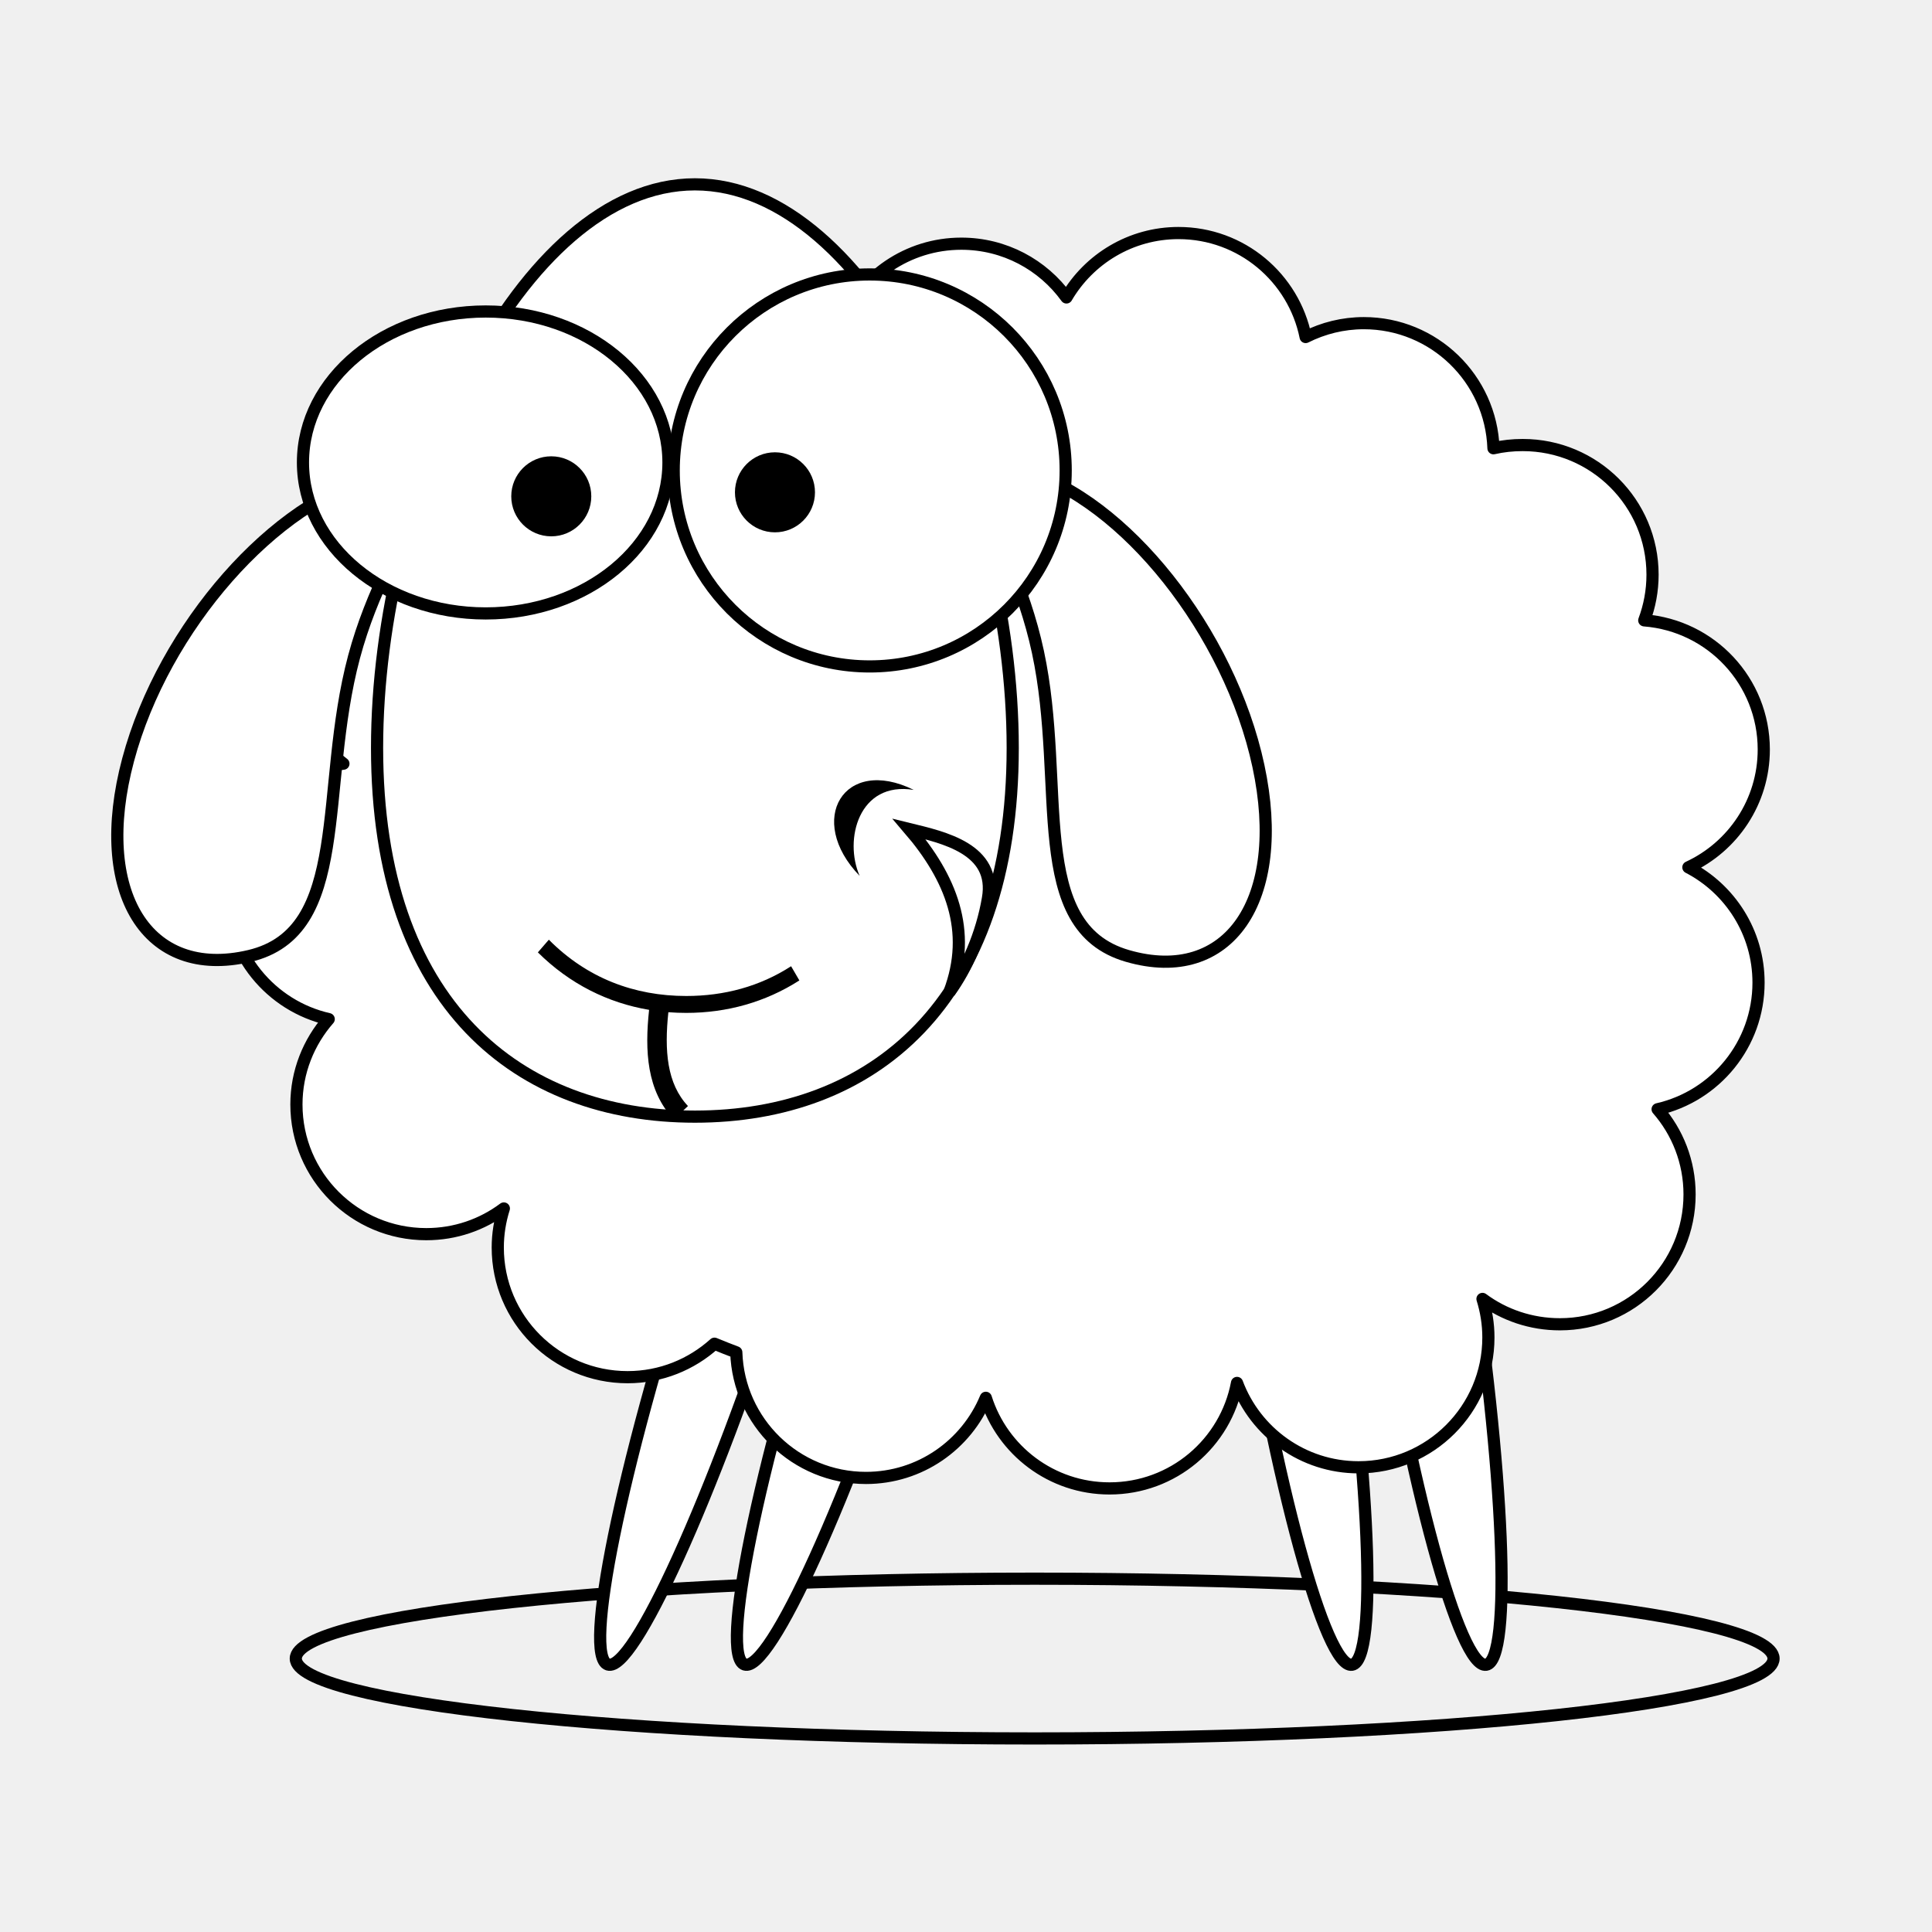
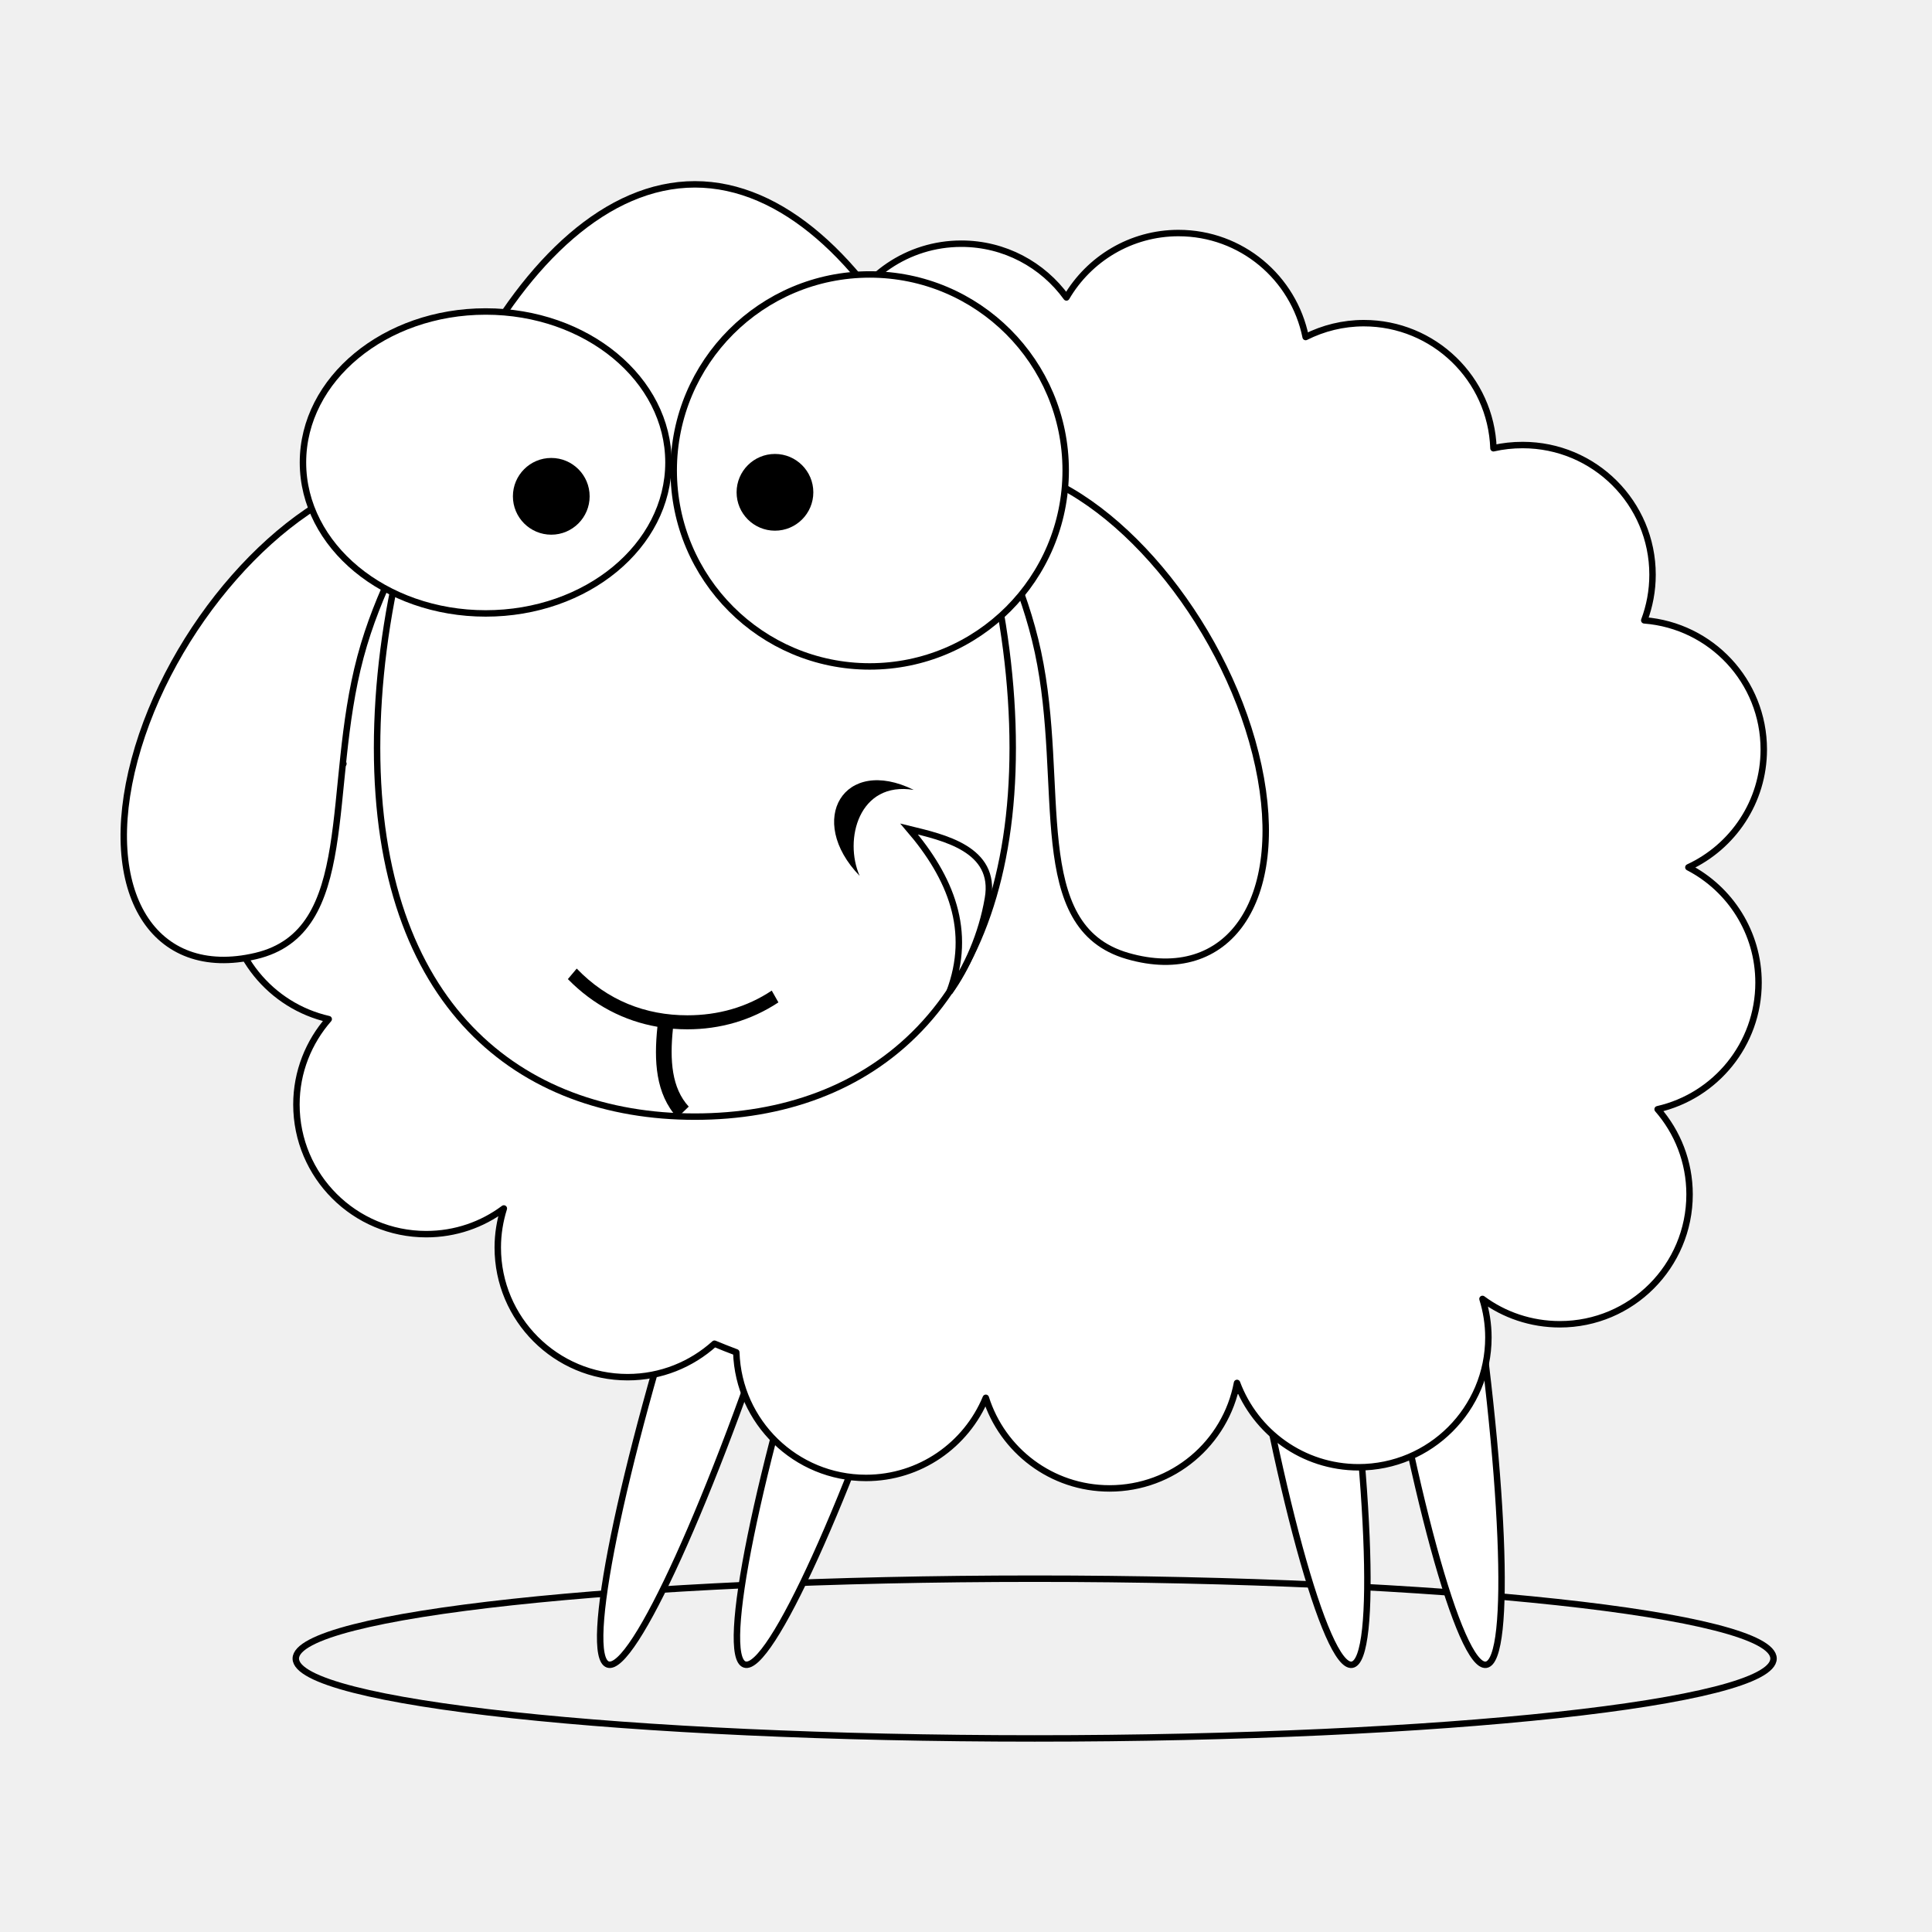
<svg xmlns="http://www.w3.org/2000/svg" id="svg3511" viewBox="0 0 600 600" version="1.1" width="600" height="600">
  <defs id="defs4228" />
  <g id="layer1" transform="translate(-210.37,30.96999)">
-     <ellipse ry="24.807" rx="229.463" cy="484.111" cx="531.695" style="fill:none;stroke:#000000;stroke-width:3.78;stroke-miterlimit:4;stroke-dasharray:none;stroke-opacity:1" id="path4400" />
-     <ellipse ry="131.476" rx="14.884" cy="207.652" cx="529.603" transform="rotate(17.96712)" style="fill:#ffffff;stroke:#000000;stroke-width:3.78;stroke-linecap:round;stroke-linejoin:round;stroke-miterlimit:4;stroke-dasharray:none" id="path4375" />
-     <ellipse ry="131.476" rx="14.884" cy="194.551" cx="570.003" transform="rotate(17.96712)" style="fill:#ffffff;stroke:#000000;stroke-width:3.78;stroke-linecap:round;stroke-linejoin:round;stroke-miterlimit:4;stroke-dasharray:none" id="path4377" />
-     <ellipse ry="131.476" rx="14.884" cy="445.566" cx="548.135" transform="rotate(-8.832718)" style="fill:#ffffff;stroke:#000000;stroke-width:3.78;stroke-linecap:round;stroke-linejoin:round;stroke-miterlimit:4;stroke-dasharray:none" id="path4379" />
-     <ellipse ry="131.476" rx="14.884" cy="451.963" cx="589.305" transform="rotate(-8.832718)" style="fill:#ffffff;stroke:#000000;stroke-width:3.78;stroke-linecap:round;stroke-linejoin:round;stroke-miterlimit:4;stroke-dasharray:none" id="path4381" />
-     <path style="fill:#ffffff;stroke:#000000;stroke-width:3.78;stroke-linecap:round;stroke-linejoin:round;stroke-miterlimit:4;stroke-dasharray:none" d="m 576.373,41.403 c -14.845,0 -27.814,8.054 -34.808,20.002 -7.322,-10.123 -19.208,-16.695 -32.656,-16.695 -16.695,0 -31,10.157 -37.118,24.622 -7.218,-10.877 -19.621,-18.06 -33.652,-18.06 -21.38,0 -38.815,16.656 -40.163,37.696 -5.672,-3.047 -12.169,-4.778 -19.058,-4.778 -22.259,0 -40.268,18.062 -40.268,40.32 0,3.128 0.323,6.159 0.998,9.083 -21.585,0.766 -38.85,18.495 -38.85,40.268 0,13.242 6.362,24.994 16.223,32.34 -20.219,2.164 -35.962,19.211 -35.962,40.005 0,19.196 13.426,35.265 31.396,39.323 -6.204,7.089 -10.028,16.352 -10.028,26.512 0,22.259 18.062,40.268 40.32,40.268 9.043,0 17.373,-2.951 24.098,-7.98 -1.209,3.832 -1.89,7.896 -1.89,12.128 0,22.259 18.062,40.268 40.32,40.268 10.386,0 19.839,-3.956 26.984,-10.395 2.234,0.926 4.489,1.823 6.772,2.678 0.704,21.644 18.455,39.008 40.268,39.008 16.794,0 31.166,-10.282 37.223,-24.884 5.152,16.325 20.402,28.14 38.43,28.14 19.697,0 36.07,-14.086 39.585,-32.76 5.722,15.294 20.458,26.198 37.748,26.198 22.26,0 40.32,-18.062 40.32,-40.32 0,-4.174 -0.66,-8.184 -1.837,-11.97 6.704,4.976 15.055,7.875 24.044,7.875 22.259,0 40.268,-18.062 40.268,-40.32 0,-10.139 -3.742,-19.377 -9.923,-26.46 17.944,-4.076 31.342,-20.145 31.342,-39.323 0,-15.58 -8.85,-29.098 -21.788,-35.805 13.815,-6.392 23.416,-20.37 23.416,-36.593 0,-21.188 -16.346,-38.489 -37.118,-40.11 1.656,-4.408 2.572,-9.188 2.572,-14.175 0,-22.259 -18.062,-40.268 -40.32,-40.268 -3.128,0 -6.159,0.323 -9.083,0.998 -0.766,-21.585 -18.495,-38.85 -40.268,-38.85 -6.495,0 -12.626,1.576 -18.06,4.305 C 612.131,55.277 595.883,41.405 576.37,41.405 Z" id="path3563" />
-     <g transform="matrix(1.680019,0,0,1.680019,-0.4453614,-549.5972)" id="g4390" style="stroke-width:2.25;stroke-miterlimit:4;stroke-dasharray:none">
-       <path d="m 358.11,450.31 c 5.311,24.786 -5.519,40.505 -24.189,35.11 -18.67,-5.395 -11.257,-31.396 -16.567,-56.182 -5.311,-24.786 -21.333,-38.971 -2.663,-33.576 18.67,5.395 38.11,29.862 43.42,54.648 z" style="fill:#ffffff;stroke:#000000;stroke-width:2.25;stroke-linecap:round;stroke-linejoin:round;stroke-miterlimit:4;stroke-dasharray:none" id="path4385" />
-       <path style="fill:#ffffff;stroke:#000000;stroke-width:2.25;stroke-linecap:round;stroke-linejoin:round;stroke-miterlimit:4;stroke-dasharray:none" d="m 149.17,449.15 c -6.543,24.49 3.488,40.731 22.404,36.276 18.916,-4.455 12.812,-30.794 19.355,-55.283 6.543,-24.49 23.255,-37.856 4.339,-33.401 -18.916,4.455 -39.555,27.919 -46.098,52.409 z" id="path4388" />
-       <path d="m 312.69,446.95 c 0,47.59 -26.304,68.169 -58.752,68.169 -32.448,0 -58.752,-20.579 -58.752,-68.169 0,-47.59 26.304,-104.17 58.752,-104.17 32.448,0 58.752,56.579 58.752,104.17 z" style="fill:#ffffff;stroke:#000000;stroke-width:2.25;stroke-linecap:round;stroke-linejoin:round;stroke-miterlimit:4;stroke-dasharray:none" id="path3568" />
-       <ellipse ry="27.907" rx="33.782" cy="714.051" cx="61.2" transform="translate(154.07,-319.86)" style="fill:#ffffff;stroke:#000000;stroke-width:2.25;stroke-linecap:round;stroke-linejoin:round;stroke-miterlimit:4;stroke-dasharray:none" id="path3571" />
-       <circle r="36.23" cy="708.666" cx="143.941" transform="translate(142.31,-313)" style="fill:#ffffff;stroke:#000000;stroke-width:2.25;stroke-linecap:round;stroke-linejoin:round;stroke-miterlimit:4;stroke-dasharray:none" id="path3573" />
-       <path d="m 226.94,482.41 c 7.07,7.123 15.818,10.406 25.406,10.406 7.022,0 13.593,-1.764 19.375,-5.5 l 1.531,2.625 c -6.277,4.02 -13.402,6 -20.906,6 -1.111,0 -2.218,-0.039 -3.312,-0.125 -0.753,7.104 -0.277,13.206 3.625,17.344 l -2.625,2.469 c -5.004,-5.307 -5.382,-12.673 -4.562,-20.25 -7.621,-1.288 -14.673,-4.788 -20.562,-10.625 0.676,-0.788 1.358,-1.563 2.031,-2.344 z" style="color:#000000;text-indent:0;text-transform:none;fill:#000000;stroke-width:2.25;stroke-miterlimit:4;stroke-dasharray:none" id="path3575" />
-       <path d="m 233.886,400.45 c 0,3.588 -2.909,6.497 -6.497,6.497 -3.588,0 -6.497,-2.909 -6.497,-6.497 0,-3.588 2.909,-6.497 6.497,-6.497 3.588,0 6.497,2.909 6.497,6.497 z" style="fill:#000000;stroke:#000000;stroke-width:1.8;stroke-linecap:round;stroke-linejoin:round;stroke-miterlimit:4;stroke-dasharray:none" id="path4370" />
-       <path d="m 275.236,399.71 c 0,3.588 -2.909,6.497 -6.497,6.497 -3.588,0 -6.497,-2.909 -6.497,-6.497 0,-3.588 2.909,-6.497 6.497,-6.497 3.588,0 6.497,2.909 6.497,6.497 z" style="fill:#000000;stroke:#000000;stroke-width:1.8;stroke-linecap:round;stroke-linejoin:round;stroke-miterlimit:4;stroke-dasharray:none" id="path4373" />
+     <ellipse ry="24.807" rx="229.463" cy="484.111" cx="531.695" style="fill:none;stroke:#000000;stroke-width:2;stroke-miterlimit:4;stroke-dasharray:none;stroke-opacity:1" id="path4400" />
+     <ellipse ry="131.476" rx="14.884" cy="207.652" cx="529.603" transform="rotate(17.96712)" style="fill:#ffffff;stroke:#000000;stroke-width:2;stroke-linecap:round;stroke-linejoin:round;stroke-miterlimit:4;stroke-dasharray:none" id="path4375" />
+     <ellipse ry="131.476" rx="14.884" cy="194.551" cx="570.003" transform="rotate(17.96712)" style="fill:#ffffff;stroke:#000000;stroke-width:2;stroke-linecap:round;stroke-linejoin:round;stroke-miterlimit:4;stroke-dasharray:none" id="path4377" />
+     <ellipse ry="131.476" rx="14.884" cy="445.566" cx="548.135" transform="rotate(-8.832718)" style="fill:#ffffff;stroke:#000000;stroke-width:2;stroke-linecap:round;stroke-linejoin:round;stroke-miterlimit:4;stroke-dasharray:none" id="path4379" />
+     <ellipse ry="131.476" rx="14.884" cy="451.963" cx="589.305" transform="rotate(-8.832718)" style="fill:#ffffff;stroke:#000000;stroke-width:2;stroke-linecap:round;stroke-linejoin:round;stroke-miterlimit:4;stroke-dasharray:none" id="path4381" />
+     <path style="fill:#ffffff;stroke:#000000;stroke-width:2;stroke-linecap:round;stroke-linejoin:round;stroke-miterlimit:4;stroke-dasharray:none" d="m 576.373,41.403 c -14.845,0 -27.814,8.054 -34.808,20.002 -7.322,-10.123 -19.208,-16.695 -32.656,-16.695 -16.695,0 -31,10.157 -37.118,24.622 -7.218,-10.877 -19.621,-18.06 -33.652,-18.06 -21.38,0 -38.815,16.656 -40.163,37.696 -5.672,-3.047 -12.169,-4.778 -19.058,-4.778 -22.259,0 -40.268,18.062 -40.268,40.32 0,3.128 0.323,6.159 0.998,9.083 -21.585,0.766 -38.85,18.495 -38.85,40.268 0,13.242 6.362,24.994 16.223,32.34 -20.219,2.164 -35.962,19.211 -35.962,40.005 0,19.196 13.426,35.265 31.396,39.323 -6.204,7.089 -10.028,16.352 -10.028,26.512 0,22.259 18.062,40.268 40.32,40.268 9.043,0 17.373,-2.951 24.098,-7.98 -1.209,3.832 -1.89,7.896 -1.89,12.128 0,22.259 18.062,40.268 40.32,40.268 10.386,0 19.839,-3.956 26.984,-10.395 2.234,0.926 4.489,1.823 6.772,2.678 0.704,21.644 18.455,39.008 40.268,39.008 16.794,0 31.166,-10.282 37.223,-24.884 5.152,16.325 20.402,28.14 38.43,28.14 19.697,0 36.07,-14.086 39.585,-32.76 5.722,15.294 20.458,26.198 37.748,26.198 22.26,0 40.32,-18.062 40.32,-40.32 0,-4.174 -0.66,-8.184 -1.837,-11.97 6.704,4.976 15.055,7.875 24.044,7.875 22.259,0 40.268,-18.062 40.268,-40.32 0,-10.139 -3.742,-19.377 -9.923,-26.46 17.944,-4.076 31.342,-20.145 31.342,-39.323 0,-15.58 -8.85,-29.098 -21.788,-35.805 13.815,-6.392 23.416,-20.37 23.416,-36.593 0,-21.188 -16.346,-38.489 -37.118,-40.11 1.656,-4.408 2.572,-9.188 2.572,-14.175 0,-22.259 -18.062,-40.268 -40.32,-40.268 -3.128,0 -6.159,0.323 -9.083,0.998 -0.766,-21.585 -18.495,-38.85 -40.268,-38.85 -6.495,0 -12.626,1.576 -18.06,4.305 C 612.131,55.277 595.883,41.405 576.37,41.405 Z" id="path3563" />
+     <g transform="matrix(1.680019,0,0,1.680019,-0.4453614,-549.5972)" id="g4390" style="stroke-width:1.19;stroke-miterlimit:4;stroke-dasharray:none">
+       <path d="m 358.11,450.31 c 5.311,24.786 -5.519,40.505 -24.189,35.11 -18.67,-5.395 -11.257,-31.396 -16.567,-56.182 -5.311,-24.786 -21.333,-38.971 -2.663,-33.576 18.67,5.395 38.11,29.862 43.42,54.648 z" style="fill:#ffffff;stroke:#000000;stroke-width:1.19;stroke-linecap:round;stroke-linejoin:round;stroke-miterlimit:4;stroke-dasharray:none" id="path4385" />
+       <path style="fill:#ffffff;stroke:#000000;stroke-width:1.19;stroke-linecap:round;stroke-linejoin:round;stroke-miterlimit:4;stroke-dasharray:none" d="m 150.36,449.15 c -6.543,24.49 3.488,40.731 22.404,36.276 18.916,-4.455 12.812,-30.794 19.355,-55.283 6.543,-24.49 23.255,-37.856 4.339,-33.401 -18.916,4.455 -39.555,27.919 -46.098,52.409 z" id="path4388" />
+       <path d="m 312.69,446.95 c 0,47.59 -26.304,68.169 -58.752,68.169 -32.448,0 -58.752,-20.579 -58.752,-68.169 0,-47.59 26.304,-104.17 58.752,-104.17 32.448,0 58.752,56.579 58.752,104.17 z" style="fill:#ffffff;stroke:#000000;stroke-width:1.19;stroke-linecap:round;stroke-linejoin:round;stroke-miterlimit:4;stroke-dasharray:none" id="path3568" />
+       <ellipse ry="27.907" rx="33.782" cy="714.051" cx="61.2" transform="translate(154.07,-319.86)" style="fill:#ffffff;stroke:#000000;stroke-width:1.19;stroke-linecap:round;stroke-linejoin:round;stroke-miterlimit:4;stroke-dasharray:none" id="path3571" />
+       <circle r="36.23" cy="708.666" cx="143.941" transform="translate(142.31,-313)" style="fill:#ffffff;stroke:#000000;stroke-width:1.19;stroke-linecap:round;stroke-linejoin:round;stroke-miterlimit:4;stroke-dasharray:none" id="path3573" />
+       <path d="m 232.095,487.751 c 5.691,5.91 12.734,8.634 20.452,8.634 5.653,0 10.943,-1.464 15.597,-4.564 l 1.233,2.178 c -5.053,3.336 -10.789,4.978 -16.83,4.978 -0.895,0 -1.786,-0.032 -2.667,-0.104 -0.607,5.894 -0.223,10.958 2.918,14.391 l -2.113,2.048 c -4.028,-4.403 -4.333,-10.515 -3.673,-16.802 -6.135,-1.069 -11.812,-3.973 -16.553,-8.816 0.544,-0.654 1.093,-1.297 1.635,-1.945 z" style="color:#000000;text-indent:0;text-transform:none;fill:#000000;fill-opacity:1;stroke:none;stroke-width:0.973;stroke-miterlimit:4;stroke-dasharray:none;stroke-opacity:1" id="path3575" />
+       <path d="m 233.886,400.45 c 0,3.588 -2.909,6.497 -6.497,6.497 -3.588,0 -6.497,-2.909 -6.497,-6.497 0,-3.588 2.909,-6.497 6.497,-6.497 3.588,0 6.497,2.909 6.497,6.497 z" style="fill:#000000;stroke:#000000;stroke-width:1.19;stroke-linecap:round;stroke-linejoin:round;stroke-miterlimit:4;stroke-dasharray:none" id="path4370" />
+       <path d="m 275.236,399.71 c 0,3.588 -2.909,6.497 -6.497,6.497 -3.588,0 -6.497,-2.909 -6.497,-6.497 0,-3.588 2.909,-6.497 6.497,-6.497 3.588,0 6.497,2.909 6.497,6.497 z" style="fill:#000000;stroke:#000000;stroke-width:1.19;stroke-linecap:round;stroke-linejoin:round;stroke-miterlimit:4;stroke-dasharray:none" id="path4373" />
    </g>
-     <path d="m 505.207,277.161 c 7.215,-19.028 0.439,-35.588 -12.49,-50.668 10.648,2.609 27.179,6.162 24.466,21.553 -1.9,11.191 -6.6,21.66 -11.976,29.115 z" style="fill:#ffffff;stroke:#000000;stroke-width:3.78;stroke-miterlimit:4;stroke-dasharray:none" id="path4406" />
-     <path id="path3097" d="m 494.152,214.345 c -17.077,-2.798 -21.771,15.472 -16.807,26.699 -16.822,-17.381 -4.86,-37.414 16.807,-26.699 z" style="fill:#000000;stroke-width:3.78;stroke-miterlimit:4;stroke-dasharray:none" />
+     <path d="m 505.207,277.161 c 7.215,-19.028 0.439,-35.588 -12.49,-50.668 10.648,2.609 27.179,6.162 24.466,21.553 -1.9,11.191 -6.6,21.66 -11.976,29.115 z" style="fill:#ffffff;stroke:#000000;stroke-width:2;stroke-miterlimit:4;stroke-dasharray:none" id="path4406" />
+     <path id="path3097" d="m 494.152,214.345 c -17.077,-2.798 -21.771,15.472 -16.807,26.699 -16.822,-17.381 -4.86,-37.414 16.807,-26.699 z" style="fill:#000000;stroke-width:2;stroke-miterlimit:4;stroke-dasharray:none" />
  </g>
</svg>
